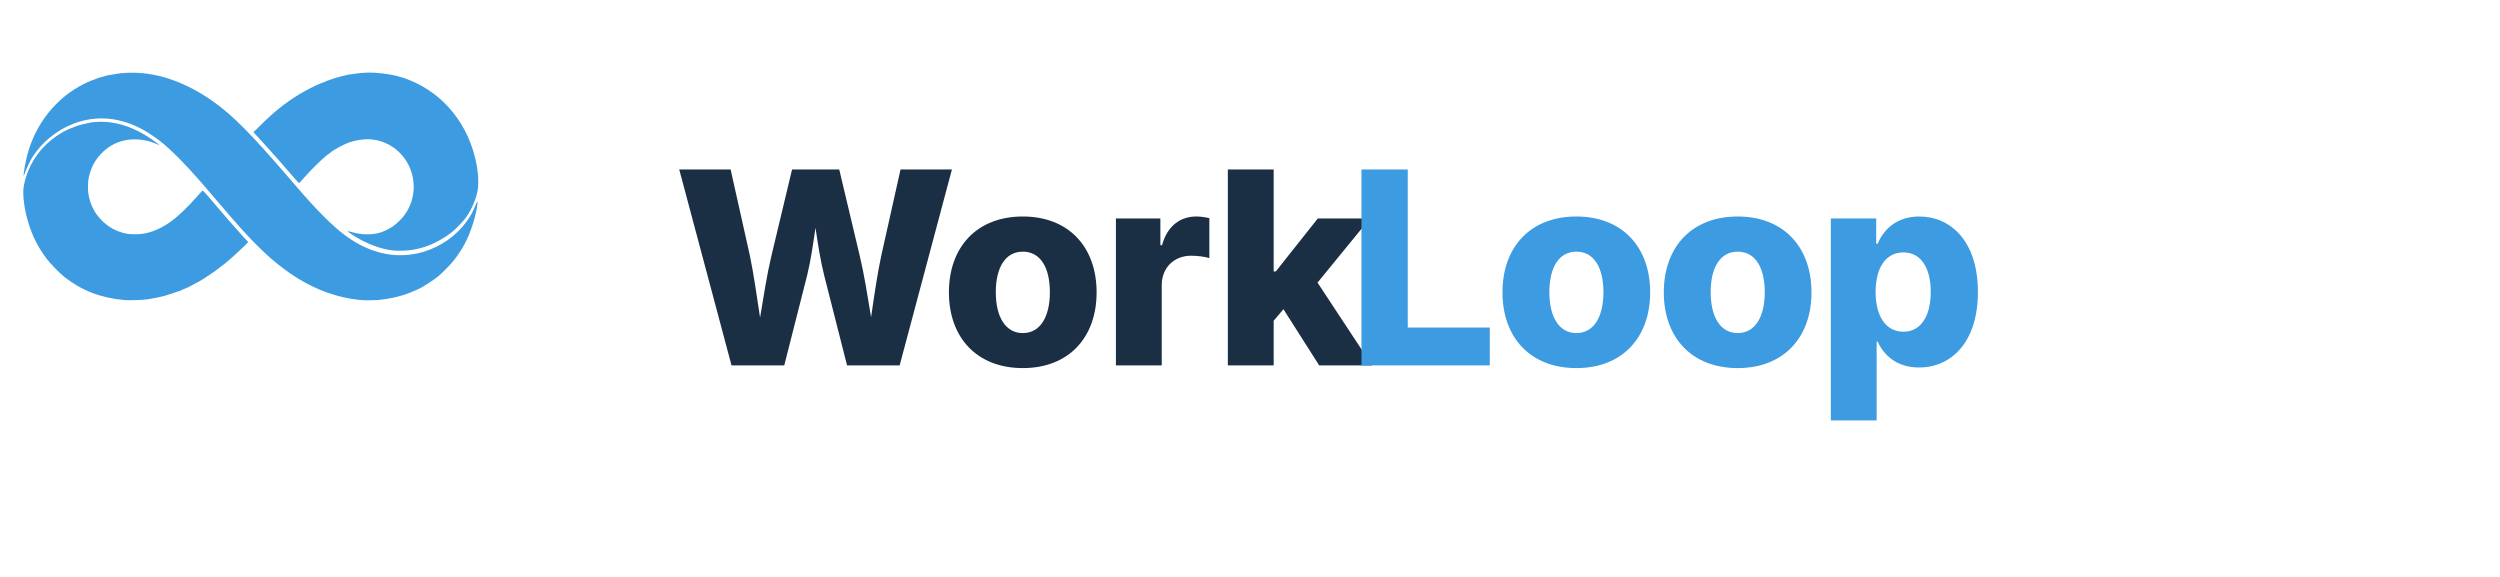
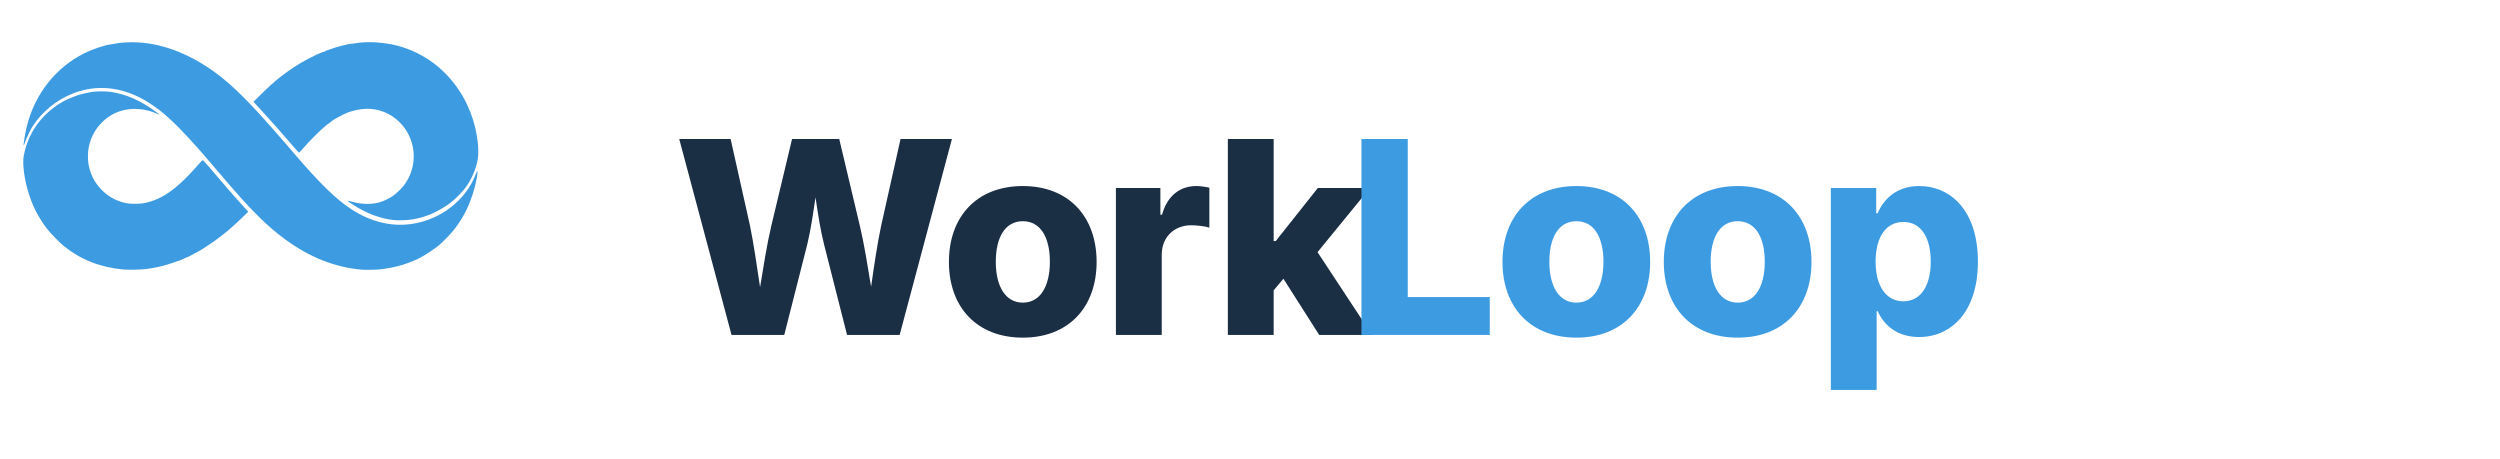
- <svg xmlns="http://www.w3.org/2000/svg" width="260" height="60" viewBox="0 0 260 60">
+ <svg xmlns="http://www.w3.org/2000/svg" width="240" height="44" viewBox="0 5 260 44">
  <g transform="translate(2, 6) scale(0.035)">
    <g fill="#3d9be1">
      <path d="M311 720 c-69.2 -6.3 -126 -28.3 -177 -68.6 -13.3 -10.5 -42.3 -40.3 -52.2 -53.6 -24.8 -33.1 -40.4 -63 -52.7 -101.1 -13.9 -42.9 -20.3 -90.3 -15.5 -115.8 8.3 -45.2 30.5 -87.2 62.8 -119.4 21.4 -21.3 47.5 -39.3 72.6 -50 8.2 -3.5 10.2 -4.3 22 -8.6 7.4 -2.7 30.2 -8.3 42.5 -10.5 13.9 -2.5 43.8 -2.5 59.5 -0.1 46.9 7.2 88.5 25.9 135.8 60.9 5 3.8 9.2 7.1 9.2 7.3 0 0.2 -3.3 -1.2 -7.4 -3.1 -36.3 -16.7 -78.7 -19.4 -113.6 -7.2 -20.1 7.1 -38.1 18.8 -53.4 34.8 -18.8 19.8 -30.2 41.3 -36.7 69.5 -3.2 14 -3.7 36.7 -1.1 52 5.1 29.4 17.3 54.1 37.5 75.1 20.2 21.2 44.4 34.6 73.7 41 13.2 2.9 42.9 2.7 56.8 -0.4 52.1 -11.7 94.1 -41.3 153.2 -108.2 14.6 -16.5 17 -19 18.5 -19 0.8 0 9 8.9 18.2 19.7 52.4 61.5 71.7 83.8 96.4 111 8.9 9.8 17.1 18.8 18.3 20.1 l2 2.3 -8 8 c-15 15.3 -53.8 50.3 -62.4 56.4 -1.6 1.1 -8.3 6.3 -15 11.5 -6.7 5.2 -13.3 10.2 -14.5 11 -1.2 0.8 -6.2 4.2 -11.1 7.5 -10.7 7.3 -9.6 6.6 -21.8 14.5 -10.2 6.5 -14.3 8.8 -27.1 15.4 -6.3 3.2 -9.7 5 -14.5 7.8 -2.5 1.4 -4.9 2.4 -18.2 7.8 -4.3 1.8 -8 3.6 -8.4 4.1 -0.3 0.5 -1.4 0.9 -2.5 0.9 -1 0 -3.8 0.9 -6.2 1.9 -4.6 2.1 -23.9 8.4 -38.2 12.5 -13.6 3.9 -35.8 8.4 -52.8 10.7 -17.2 2.3 -53.2 3.3 -68.7 1.9z" />
      <path d="M1017.5 720.3 c-79 -6.8 -155.7 -37.1 -227 -89.8 -31.5 -23.3 -52.5 -41.5 -83.6 -72.5 -32.9 -32.9 -56.7 -59.4 -122 -136 -26 -30.5 -29.6 -34.7 -43.3 -50.5 -51.9 -59.4 -90 -97.7 -124.1 -124.6 -10.9 -8.6 -33.8 -24 -46.5 -31.2 -69.7 -39.3 -142.2 -45.9 -210.8 -19.2 -49.3 19.3 -91.5 53.6 -120.3 97.7 -6.2 9.5 -18.3 34.9 -22.5 47.2 -2.1 6.1 -4 10.4 -4.2 9.7 -1.2 -3.7 4.7 -38.4 10.4 -60.6 23.9 -93.1 85.7 -171.1 168.7 -212.6 26.3 -13.2 62.2 -25.2 82.2 -27.4 3.3 -0.4 8.7 -1.3 12 -2 10.9 -2.4 28.7 -3.8 49 -3.9 80.1 -0.2 165.2 30.7 246 89.3 54.1 39.2 108.3 93.8 208.6 210.1 6.9 8 21 24.4 31.4 36.5 61.6 71.8 106.9 117.3 145 146 28.4 21.3 56.1 36.4 86.7 47 47.4 16.5 97.4 17.9 145.4 4.1 53.6 -15.4 100.7 -48.5 132 -92.6 10.7 -15 17.6 -27.8 25 -46 5 -12.6 7 -14.2 6 -4.9 -4.2 36.8 -20.4 87.1 -39.2 121.4 -8.8 16.1 -21.4 34.9 -32.6 48.7 -9.6 11.9 -33.5 36.2 -44.7 45.4 -8.1 6.7 -36 25.5 -45.6 30.7 -3.9 2.1 -8.9 4.8 -11.2 6.1 -2.3 1.3 -5.4 2.8 -7 3.4 -1.5 0.6 -7 2.9 -12.1 5.1 -28.9 12.7 -65.7 21.7 -103.2 25.1 -10.6 0.9 -39.1 1.1 -48.5 0.3z" />
      <path d="M1112 572.9 c-38.5 -4.2 -79.2 -19.4 -117.5 -43.8 -14.4 -9.1 -19.2 -12.7 -18.4 -13.6 0.4 -0.3 6 1 12.5 2.9 30.2 8.6 60.9 8.8 86.3 0.5 9.4 -3 25.3 -10.9 34.5 -17 9.6 -6.4 25.9 -21.9 33.6 -31.9 19.2 -25.3 29.3 -55.5 29.2 -87.1 -0.3 -72.3 -54.2 -132.9 -124.5 -140 -21.3 -2.1 -48.2 1.8 -71.5 10.5 -13.3 5 -44.6 22 -48.7 26.5 -1 1.2 -2.2 2.1 -2.7 2.1 -0.5 0 -6.4 4.4 -13.1 9.7 -14.6 11.7 -50.6 47.5 -67.2 67.1 -6.6 7.7 -12.5 14 -13.1 13.9 -0.7 -0.1 -7.6 -7.6 -15.4 -16.7 -23 -26.6 -25.2 -29.2 -50.1 -57.5 -13 -14.8 -34 -38.2 -46.8 -52 l-23.1 -25 22.8 -22.5 c39.1 -38.8 70.1 -63.5 113.6 -90.5 13.2 -8.2 56.5 -30.5 59.2 -30.5 0.7 0 2.8 -0.9 4.6 -1.9 1.8 -1 5.1 -2.2 7.2 -2.6 2.2 -0.4 5.1 -1.5 6.4 -2.6 1.4 -1 3.1 -1.9 3.9 -1.9 0.7 0 5.4 -1.6 10.3 -3.5 17.6 -6.9 55.1 -16.5 64.3 -16.5 1.7 0 6.4 -0.6 10.6 -1.4 15.5 -2.9 38.9 -4 58.5 -2.8 48.4 3.2 83.7 12.1 123.1 31.1 47.3 22.9 86.5 56.1 119.1 100.8 33.5 46 56.2 105.4 62.9 164.3 2 17.7 2 41.3 -0.1 52.1 -5.3 28.8 -19 60.2 -36.2 83.4 -7.7 10.4 -30.4 34 -37.7 39.3 -2.7 2 -6.6 5 -8.5 6.7 -7.8 6.8 -31.3 20.9 -47.8 28.8 -20 9.4 -39.6 15.5 -63.7 19.7 -13.9 2.4 -43 3.4 -56.5 1.9z" />
    </g>
  </g>
  <g id="wordmark" transform="translate(70, 0)">
    <text x="0" y="38" font-family="'Plus Jakarta Sans', system-ui, -apple-system, BlinkMacSystemFont, 'Segoe UI', sans-serif" font-size="28" font-weight="800" fill="#1A2E44" style="letter-spacing: -0.02em;">Work</text>
    <text x="70" y="38" font-family="'Plus Jakarta Sans', system-ui, -apple-system, BlinkMacSystemFont, 'Segoe UI', sans-serif" font-size="28" font-weight="800" fill="#3D9BE1" style="letter-spacing: -0.02em;">Loop</text>
  </g>
</svg>
